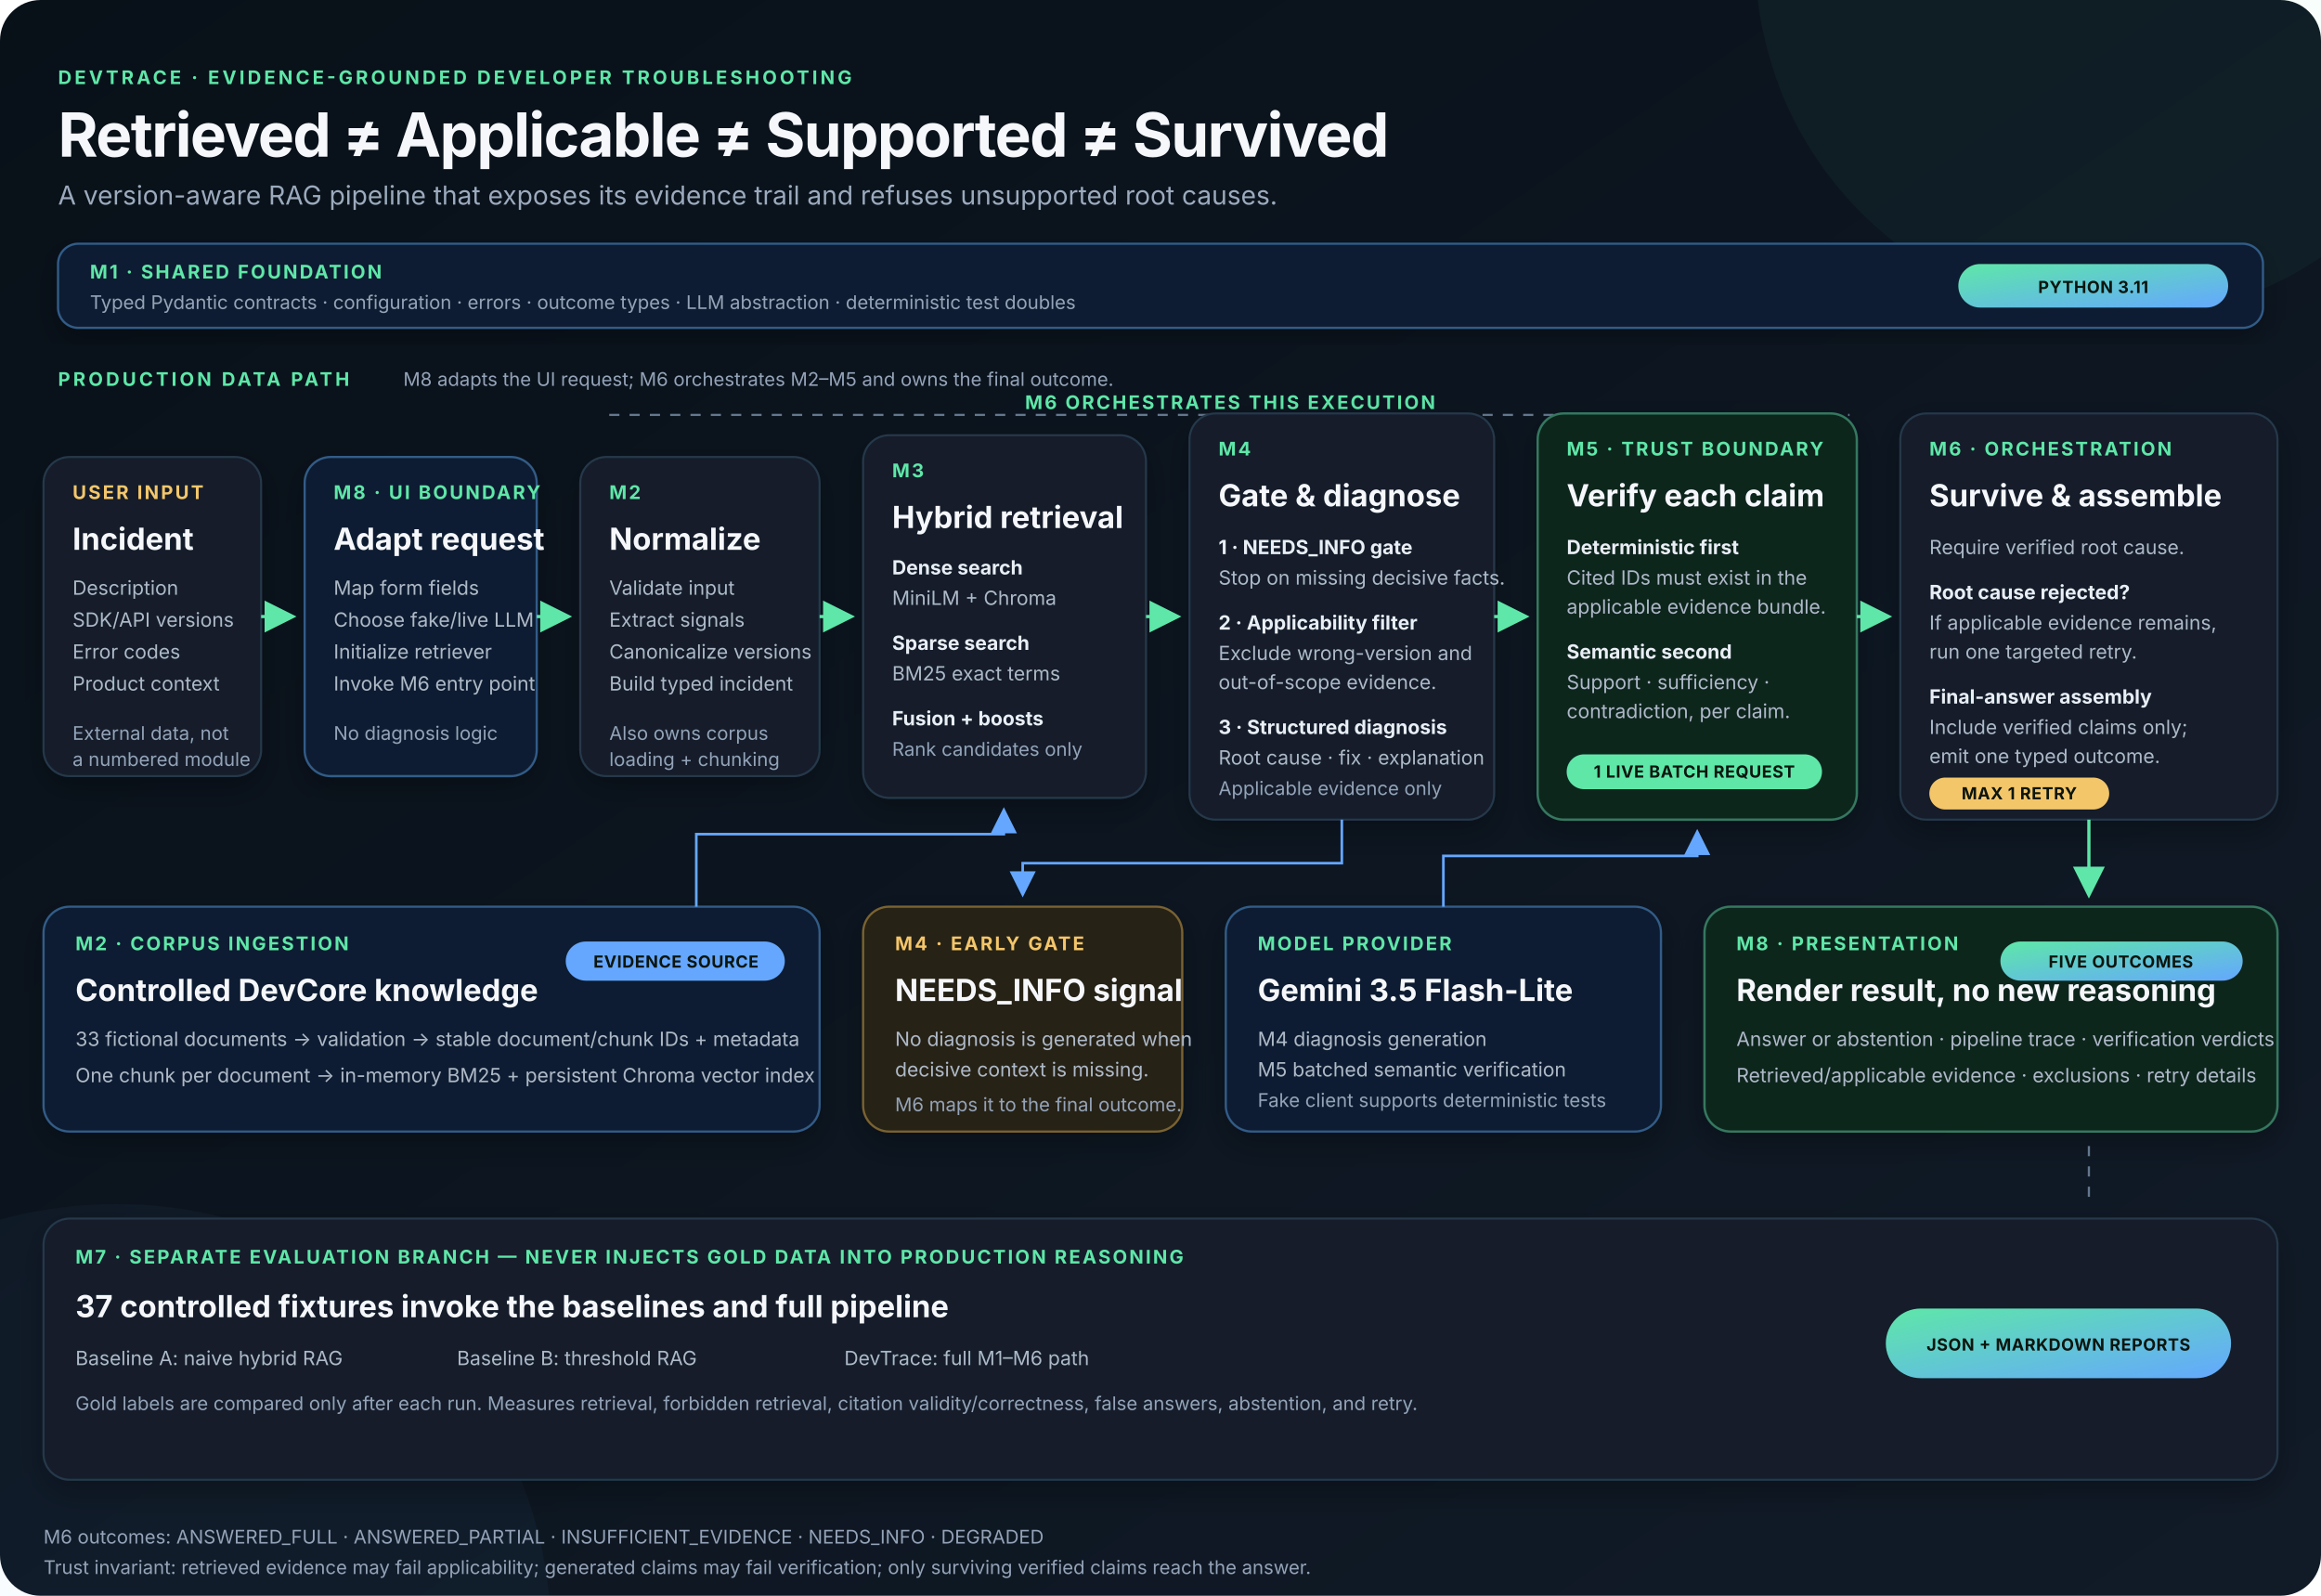
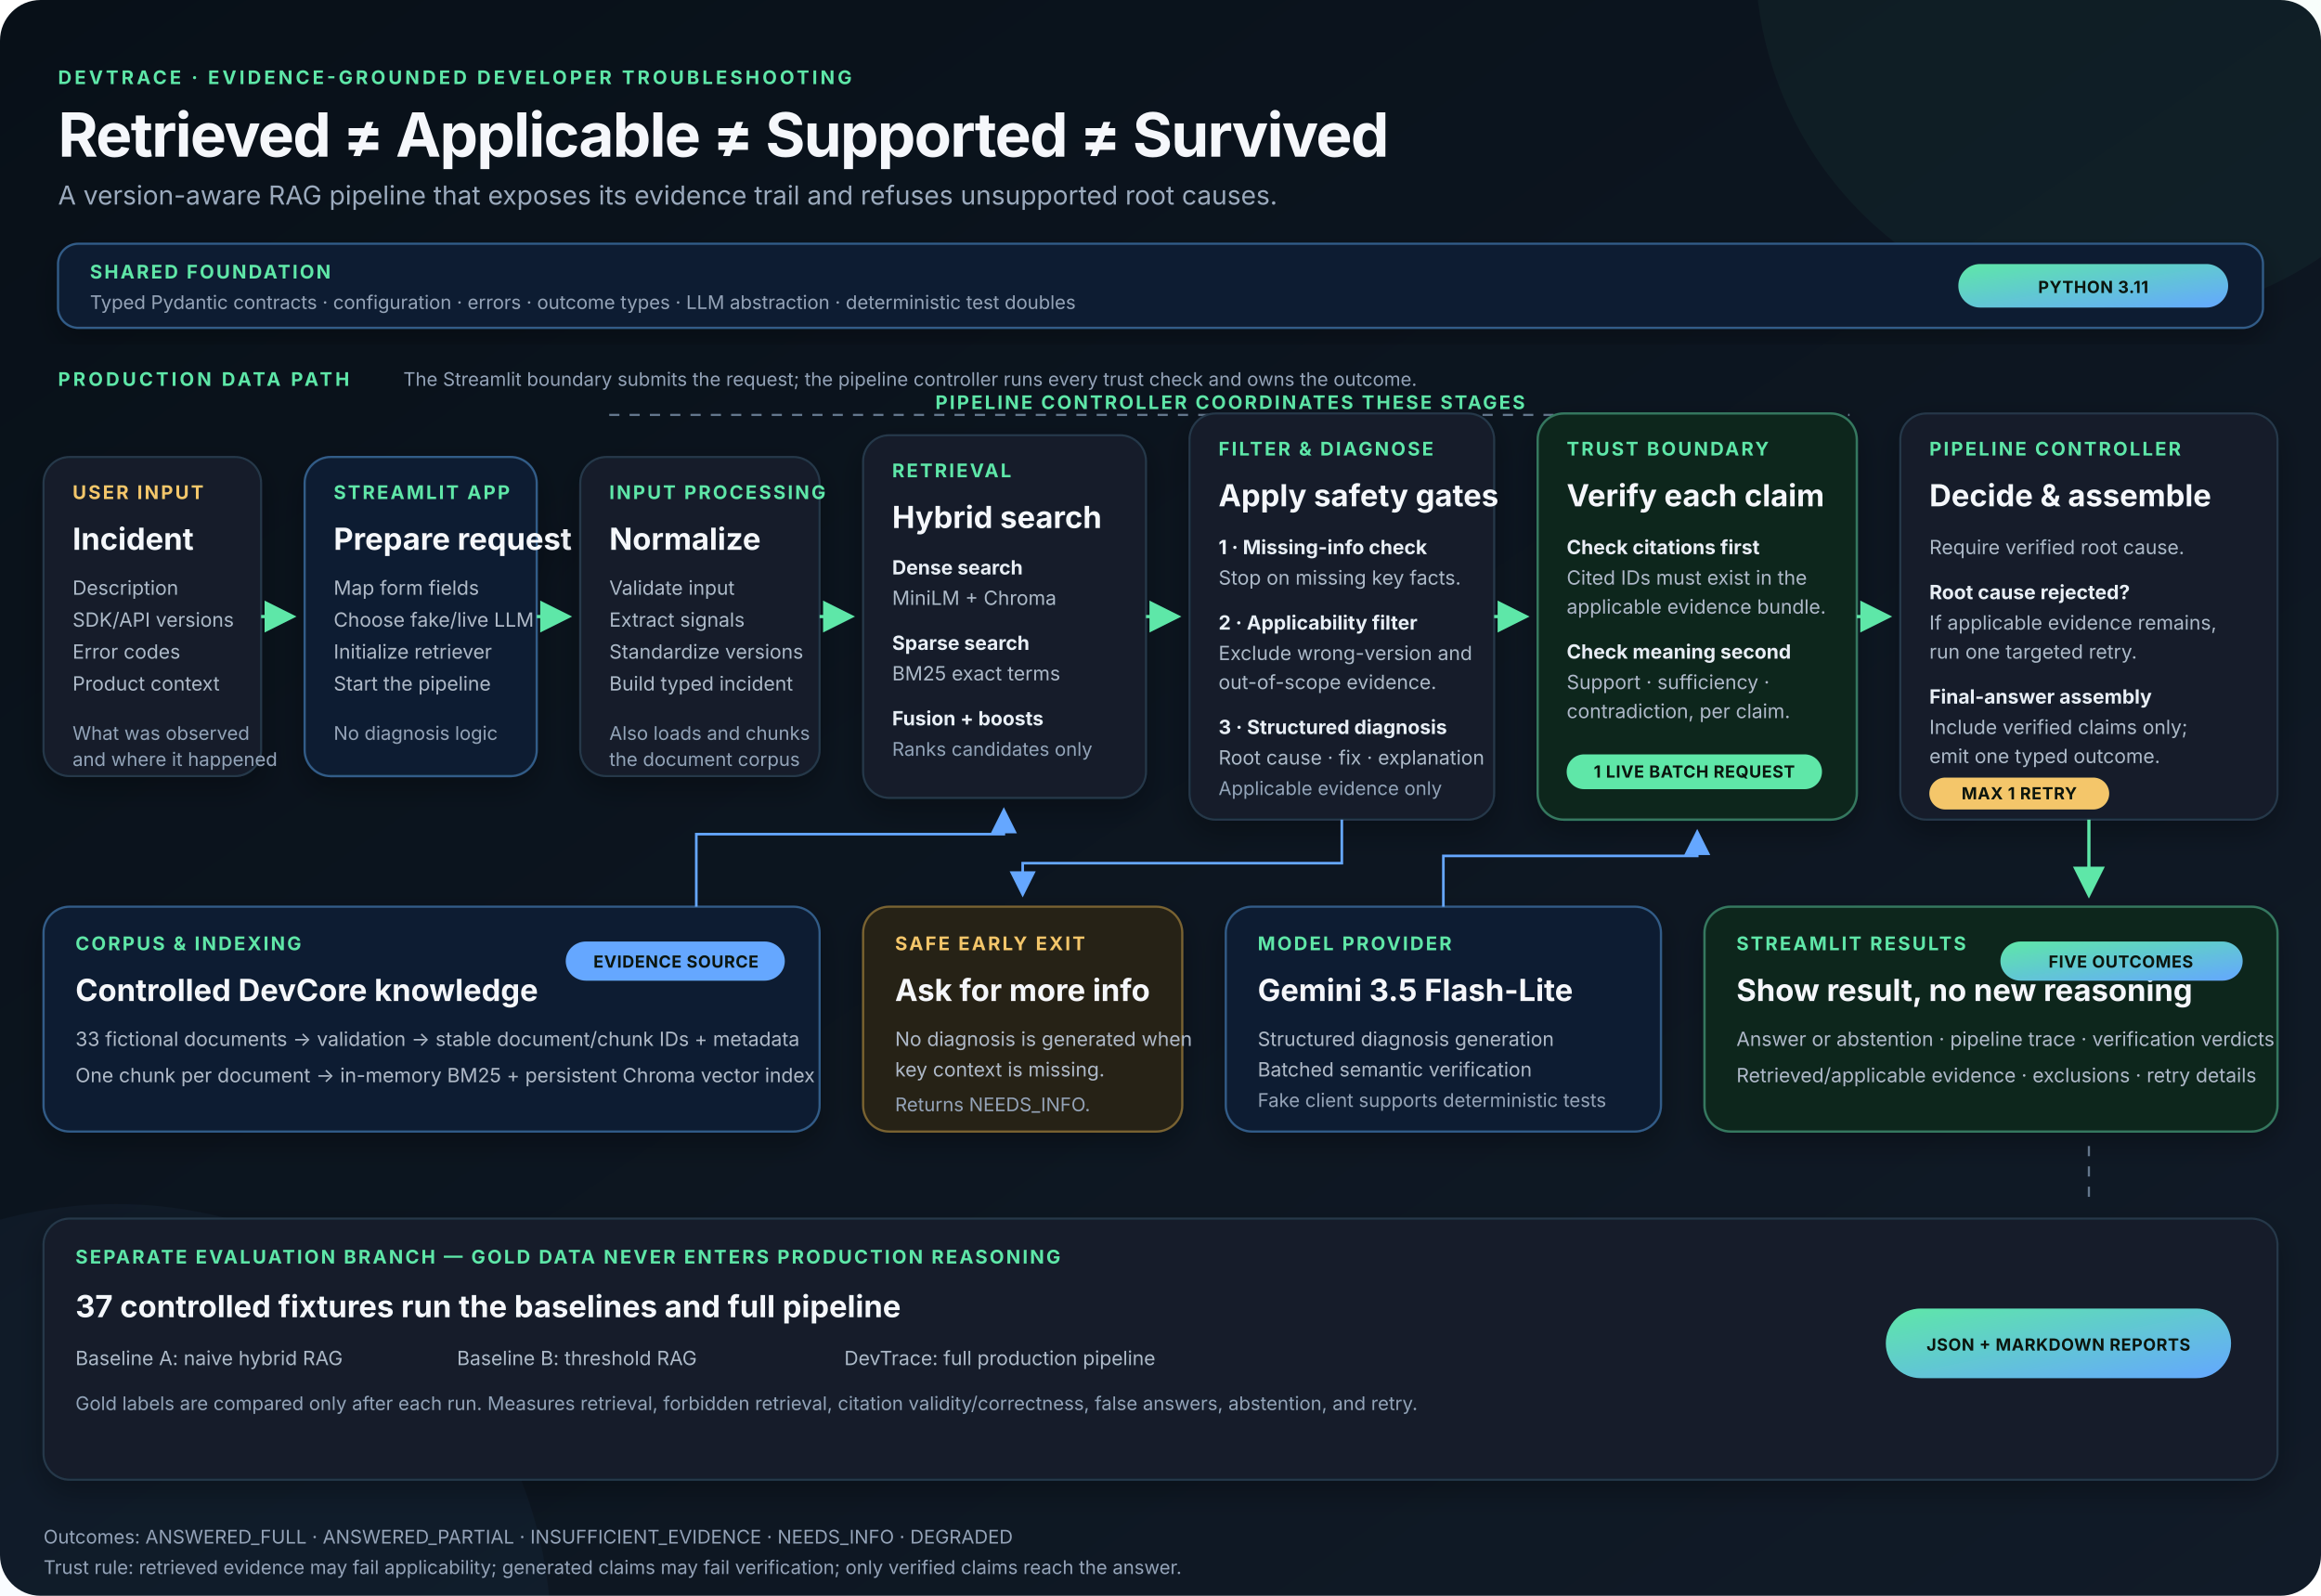
<svg xmlns="http://www.w3.org/2000/svg" width="1600" height="1100" viewBox="0 0 1600 1100" role="img" aria-labelledby="title desc">
  <defs>
    <linearGradient id="bg" x1="0" y1="0" x2="1" y2="1">
      <stop offset="0" stop-color="#081018" />
      <stop offset="1" stop-color="#111b28" />
    </linearGradient>
    <linearGradient id="accent" x1="0" y1="0" x2="1" y2="1">
      <stop offset="0" stop-color="#5ee7a8" />
      <stop offset="1" stop-color="#65a7ff" />
    </linearGradient>
    <filter id="shadow" x="-20%" y="-20%" width="140%" height="140%">
      <feDropShadow dx="0" dy="8" stdDeviation="10" flood-color="#000" flood-opacity=".28" />
    </filter>
    <marker id="arrow" markerWidth="10" markerHeight="10" refX="8" refY="5" orient="auto">
      <path d="M0,0 L10,5 L0,10 z" fill="#5ee7a8" />
    </marker>
    <marker id="arrowBlue" markerWidth="10" markerHeight="10" refX="8" refY="5" orient="auto">
      <path d="M0,0 L10,5 L0,10 z" fill="#65a7ff" />
    </marker>
    <style>
      .title{font:700 42px Inter,Segoe UI,Arial,sans-serif;fill:#f5f7fb;letter-spacing:-1px}.subtitle{font:400 18px Inter,Segoe UI,Arial,sans-serif;fill:#9baabd}.eyebrow{font:700 13px Inter,Segoe UI,Arial,sans-serif;fill:#5ee7a8;letter-spacing:2px}.module{font:700 13px Inter,Segoe UI,Arial,sans-serif;fill:#5ee7a8;letter-spacing:1.4px}.moduleAmber{font:700 13px Inter,Segoe UI,Arial,sans-serif;fill:#f4c66a;letter-spacing:1.4px}.nodeTitle{font:700 21px Inter,Segoe UI,Arial,sans-serif;fill:#f5f7fb}.nodeText{font:400 13.5px Inter,Segoe UI,Arial,sans-serif;fill:#aeb9c8}.small{font:400 13px Inter,Segoe UI,Arial,sans-serif;fill:#94a3b8}.strong{font:650 13.5px Inter,Segoe UI,Arial,sans-serif;fill:#e9eef5}.pill{font:700 11.5px Inter,Segoe UI,Arial,sans-serif;fill:#07130e;letter-spacing:.35px}.box{fill:#121e2b;stroke:#26384a;stroke-width:1.4}.boxAccent{fill:#10251f;stroke:#34785e;stroke-width:1.6}.boxBlue{fill:#111f32;stroke:#315c88;stroke-width:1.5}.boxAmber{fill:#282317;stroke:#7a6330;stroke-width:1.5}.line{fill:none;stroke:#5ee7a8;stroke-width:2.2;marker-end:url(#arrow)}.lineBlue{fill:none;stroke:#65a7ff;stroke-width:1.8;marker-end:url(#arrowBlue)}.lineDash{fill:none;stroke:#64778d;stroke-width:1.5;stroke-dasharray:7 7}
    </style>
  </defs>
  <rect width="1600" height="1100" rx="28" fill="url(#bg)" />
  <circle cx="1460" cy="-30" r="250" fill="#5ee7a8" opacity=".045" />
  <circle cx="80" cy="1130" r="300" fill="#65a7ff" opacity=".04" />
  <text x="40" y="58" class="eyebrow">DEVTRACE · EVIDENCE-GROUNDED DEVELOPER TROUBLESHOOTING</text>
  <text x="40" y="108" class="title">Retrieved ≠ Applicable ≠ Supported ≠ Survived</text>
  <text x="40" y="141" class="subtitle">A version-aware RAG pipeline that exposes its evidence trail and refuses unsupported root causes.</text>
  <g filter="url(#shadow)">
    <rect x="40" y="168" width="1520" height="58" rx="14" class="boxBlue" />
-     <text x="62" y="192" class="module">M1 · SHARED FOUNDATION</text>
+     <text x="62" y="192" class="module">SHARED FOUNDATION</text>
    <text x="62" y="213" class="small">Typed Pydantic contracts · configuration · errors · outcome types · LLM abstraction · deterministic test doubles</text>
    <rect x="1350" y="182" width="186" height="30" rx="15" fill="url(#accent)" />
    <text x="1443" y="202" text-anchor="middle" class="pill">PYTHON 3.11</text>
  </g>
  <text x="40" y="266" class="eyebrow">PRODUCTION DATA PATH</text>
-   <text x="278" y="266" class="small">M8 adapts the UI request; M6 orchestrates M2–M5 and owns the final outcome.</text>
+   <text x="278" y="266" class="small">The Streamlit boundary submits the request; the pipeline controller runs every trust check and owns the outcome.</text>
  <path d="M420 286 H1275" class="lineDash" />
-   <text x="848" y="282" text-anchor="middle" class="module">M6 ORCHESTRATES THIS EXECUTION</text>
+   <text x="848" y="282" text-anchor="middle" class="module">PIPELINE CONTROLLER COORDINATES THESE STAGES</text>
  <g filter="url(#shadow)">
    <rect x="30" y="315" width="150" height="220" rx="18" class="box" />
    <text x="50" y="344" class="moduleAmber">USER INPUT</text>
    <text x="50" y="379" class="nodeTitle">Incident</text>
    <text x="50" y="410" class="nodeText">Description</text>
    <text x="50" y="432" class="nodeText">SDK/API versions</text>
    <text x="50" y="454" class="nodeText">Error codes</text>
    <text x="50" y="476" class="nodeText">Product context</text>
-     <text x="50" y="510" class="small">External data, not</text>
-     <text x="50" y="528" class="small">a numbered module</text>
+     <text x="50" y="510" class="small">What was observed</text>
+     <text x="50" y="528" class="small">and where it happened</text>
  </g>
  <g filter="url(#shadow)">
    <rect x="210" y="315" width="160" height="220" rx="18" class="boxBlue" />
-     <text x="230" y="344" class="module">M8 · UI BOUNDARY</text>
-     <text x="230" y="379" class="nodeTitle">Adapt request</text>
+     <text x="230" y="344" class="module">STREAMLIT APP</text>
+     <text x="230" y="379" class="nodeTitle">Prepare request</text>
    <text x="230" y="410" class="nodeText">Map form fields</text>
    <text x="230" y="432" class="nodeText">Choose fake/live LLM</text>
    <text x="230" y="454" class="nodeText">Initialize retriever</text>
-     <text x="230" y="476" class="nodeText">Invoke M6 entry point</text>
+     <text x="230" y="476" class="nodeText">Start the pipeline</text>
    <text x="230" y="510" class="small">No diagnosis logic</text>
  </g>
  <g filter="url(#shadow)">
    <rect x="400" y="315" width="165" height="220" rx="18" class="box" />
-     <text x="420" y="344" class="module">M2</text>
+     <text x="420" y="344" class="module">INPUT PROCESSING</text>
    <text x="420" y="379" class="nodeTitle">Normalize</text>
    <text x="420" y="410" class="nodeText">Validate input</text>
    <text x="420" y="432" class="nodeText">Extract signals</text>
-     <text x="420" y="454" class="nodeText">Canonicalize versions</text>
+     <text x="420" y="454" class="nodeText">Standardize versions</text>
    <text x="420" y="476" class="nodeText">Build typed incident</text>
-     <text x="420" y="510" class="small">Also owns corpus</text>
-     <text x="420" y="528" class="small">loading + chunking</text>
+     <text x="420" y="510" class="small">Also loads and chunks</text>
+     <text x="420" y="528" class="small">the document corpus</text>
  </g>
  <g filter="url(#shadow)">
    <rect x="595" y="300" width="195" height="250" rx="18" class="box" />
-     <text x="615" y="329" class="module">M3</text>
-     <text x="615" y="364" class="nodeTitle">Hybrid retrieval</text>
+     <text x="615" y="329" class="module">RETRIEVAL</text>
+     <text x="615" y="364" class="nodeTitle">Hybrid search</text>
    <text x="615" y="396" class="strong">Dense search</text>
    <text x="615" y="417" class="nodeText">MiniLM + Chroma</text>
    <text x="615" y="448" class="strong">Sparse search</text>
    <text x="615" y="469" class="nodeText">BM25 exact terms</text>
    <text x="615" y="500" class="strong">Fusion + boosts</text>
-     <text x="615" y="521" class="small">Rank candidates only</text>
+     <text x="615" y="521" class="small">Ranks candidates only</text>
  </g>
  <g filter="url(#shadow)">
    <rect x="820" y="285" width="210" height="280" rx="18" class="box" />
-     <text x="840" y="314" class="module">M4</text>
-     <text x="840" y="349" class="nodeTitle">Gate &amp; diagnose</text>
-     <text x="840" y="382" class="strong">1 · NEEDS_INFO gate</text>
-     <text x="840" y="403" class="nodeText">Stop on missing decisive facts.</text>
+     <text x="840" y="314" class="module">FILTER &amp; DIAGNOSE</text>
+     <text x="840" y="349" class="nodeTitle">Apply safety gates</text>
+     <text x="840" y="382" class="strong">1 · Missing-info check</text>
+     <text x="840" y="403" class="nodeText">Stop on missing key facts.</text>
    <text x="840" y="434" class="strong">2 · Applicability filter</text>
    <text x="840" y="455" class="nodeText">Exclude wrong-version and</text>
    <text x="840" y="475" class="nodeText">out-of-scope evidence.</text>
    <text x="840" y="506" class="strong">3 · Structured diagnosis</text>
    <text x="840" y="527" class="nodeText">Root cause · fix · explanation</text>
    <text x="840" y="548" class="small">Applicable evidence only</text>
  </g>
  <g filter="url(#shadow)">
    <rect x="1060" y="285" width="220" height="280" rx="18" class="boxAccent" />
-     <text x="1080" y="314" class="module">M5 · TRUST BOUNDARY</text>
+     <text x="1080" y="314" class="module">TRUST BOUNDARY</text>
    <text x="1080" y="349" class="nodeTitle">Verify each claim</text>
-     <text x="1080" y="382" class="strong">Deterministic first</text>
+     <text x="1080" y="382" class="strong">Check citations first</text>
    <text x="1080" y="403" class="nodeText">Cited IDs must exist in the</text>
    <text x="1080" y="423" class="nodeText">applicable evidence bundle.</text>
-     <text x="1080" y="454" class="strong">Semantic second</text>
+     <text x="1080" y="454" class="strong">Check meaning second</text>
    <text x="1080" y="475" class="nodeText">Support · sufficiency ·</text>
    <text x="1080" y="495" class="nodeText">contradiction, per claim.</text>
    <rect x="1080" y="520" width="176" height="24" rx="12" fill="#5ee7a8" />
    <text x="1168" y="536" text-anchor="middle" class="pill">1 LIVE BATCH REQUEST</text>
  </g>
  <g filter="url(#shadow)">
    <rect x="1310" y="285" width="260" height="280" rx="18" class="box" />
-     <text x="1330" y="314" class="module">M6 · ORCHESTRATION</text>
-     <text x="1330" y="349" class="nodeTitle">Survive &amp; assemble</text>
+     <text x="1330" y="314" class="module">PIPELINE CONTROLLER</text>
+     <text x="1330" y="349" class="nodeTitle">Decide &amp; assemble</text>
    <text x="1330" y="382" class="nodeText">Require verified root cause.</text>
    <text x="1330" y="413" class="strong">Root cause rejected?</text>
    <text x="1330" y="434" class="nodeText">If applicable evidence remains,</text>
    <text x="1330" y="454" class="nodeText">run one targeted retry.</text>
    <text x="1330" y="485" class="strong">Final-answer assembly</text>
    <text x="1330" y="506" class="nodeText">Include verified claims only;</text>
    <text x="1330" y="526" class="nodeText">emit one typed outcome.</text>
    <rect x="1330" y="536" width="124" height="22" rx="11" fill="#f4c66a" />
    <text x="1392" y="551" text-anchor="middle" class="pill">MAX 1 RETRY</text>
  </g>
  <path d="M180 425 H200" class="line" />
  <path d="M370 425 H390" class="line" />
  <path d="M565 425 H585" class="line" />
  <path d="M790 425 H810" class="line" />
  <path d="M1030 425 H1050" class="line" />
  <path d="M1280 425 H1300" class="line" />
  <g filter="url(#shadow)">
    <rect x="30" y="625" width="535" height="155" rx="18" class="boxBlue" />
-     <text x="52" y="655" class="module">M2 · CORPUS INGESTION</text>
+     <text x="52" y="655" class="module">CORPUS &amp; INDEXING</text>
    <text x="52" y="690" class="nodeTitle">Controlled DevCore knowledge</text>
    <text x="52" y="721" class="nodeText">33 fictional documents → validation → stable document/chunk IDs + metadata</text>
    <text x="52" y="746" class="nodeText">One chunk per document → in-memory BM25 + persistent Chroma vector index</text>
    <rect x="390" y="649" width="151" height="27" rx="14" fill="#65a7ff" />
    <text x="466" y="667" text-anchor="middle" class="pill">EVIDENCE SOURCE</text>
  </g>
  <path d="M480 625 V575 H692 V560" class="lineBlue" />
  <g filter="url(#shadow)">
    <rect x="595" y="625" width="220" height="155" rx="18" class="boxAmber" />
-     <text x="617" y="655" class="moduleAmber">M4 · EARLY GATE</text>
-     <text x="617" y="690" class="nodeTitle">NEEDS_INFO signal</text>
+     <text x="617" y="655" class="moduleAmber">SAFE EARLY EXIT</text>
+     <text x="617" y="690" class="nodeTitle">Ask for more info</text>
    <text x="617" y="721" class="nodeText">No diagnosis is generated when</text>
-     <text x="617" y="742" class="nodeText">decisive context is missing.</text>
-     <text x="617" y="766" class="small">M6 maps it to the final outcome.</text>
+     <text x="617" y="742" class="nodeText">key context is missing.</text>
+     <text x="617" y="766" class="small">Returns NEEDS_INFO.</text>
  </g>
  <path d="M925 565 V595 H705 V615" class="lineBlue" />
  <g filter="url(#shadow)">
    <rect x="845" y="625" width="300" height="155" rx="18" class="boxBlue" />
    <text x="867" y="655" class="module">MODEL PROVIDER</text>
    <text x="867" y="690" class="nodeTitle">Gemini 3.5 Flash-Lite</text>
-     <text x="867" y="721" class="nodeText">M4 diagnosis generation</text>
-     <text x="867" y="742" class="nodeText">M5 batched semantic verification</text>
+     <text x="867" y="721" class="nodeText">Structured diagnosis generation</text>
+     <text x="867" y="742" class="nodeText">Batched semantic verification</text>
    <text x="867" y="763" class="small">Fake client supports deterministic tests</text>
  </g>
  <path d="M995 625 V590 H1170 V575" class="lineBlue" />
  <g filter="url(#shadow)">
    <rect x="1175" y="625" width="395" height="155" rx="18" class="boxAccent" />
-     <text x="1197" y="655" class="module">M8 · PRESENTATION</text>
-     <text x="1197" y="690" class="nodeTitle">Render result, no new reasoning</text>
+     <text x="1197" y="655" class="module">STREAMLIT RESULTS</text>
+     <text x="1197" y="690" class="nodeTitle">Show result, no new reasoning</text>
    <text x="1197" y="721" class="nodeText">Answer or abstention · pipeline trace · verification verdicts</text>
    <text x="1197" y="746" class="nodeText">Retrieved/applicable evidence · exclusions · retry details</text>
    <rect x="1379" y="649" width="167" height="27" rx="14" fill="url(#accent)" />
    <text x="1462" y="667" text-anchor="middle" class="pill">FIVE OUTCOMES</text>
  </g>
  <path d="M1440 565 V615" class="line" />
  <path d="M1440 790 V825" class="lineDash" />
  <g filter="url(#shadow)">
    <rect x="30" y="840" width="1540" height="180" rx="18" class="box" />
-     <text x="52" y="871" class="module">M7 · SEPARATE EVALUATION BRANCH — NEVER INJECTS GOLD DATA INTO PRODUCTION REASONING</text>
-     <text x="52" y="908" class="nodeTitle">37 controlled fixtures invoke the baselines and full pipeline</text>
+     <text x="52" y="871" class="module">SEPARATE EVALUATION BRANCH — GOLD DATA NEVER ENTERS PRODUCTION REASONING</text>
+     <text x="52" y="908" class="nodeTitle">37 controlled fixtures run the baselines and full pipeline</text>
    <text x="52" y="941" class="nodeText">Baseline A: naive hybrid RAG</text>
    <text x="315" y="941" class="nodeText">Baseline B: threshold RAG</text>
-     <text x="582" y="941" class="nodeText">DevTrace: full M1–M6 path</text>
+     <text x="582" y="941" class="nodeText">DevTrace: full production pipeline</text>
    <text x="52" y="972" class="small">Gold labels are compared only after each run. Measures retrieval, forbidden retrieval, citation validity/correctness, false answers, abstention, and retry.</text>
    <rect x="1300" y="902" width="238" height="48" rx="24" fill="url(#accent)" />
    <text x="1419" y="931" text-anchor="middle" class="pill">JSON + MARKDOWN REPORTS</text>
  </g>
-   <text x="30" y="1064" class="small">M6 outcomes: ANSWERED_FULL · ANSWERED_PARTIAL · INSUFFICIENT_EVIDENCE · NEEDS_INFO · DEGRADED</text>
-   <text x="30" y="1085" class="small">Trust invariant: retrieved evidence may fail applicability; generated claims may fail verification; only surviving verified claims reach the answer.</text>
+   <text x="30" y="1064" class="small">Outcomes: ANSWERED_FULL · ANSWERED_PARTIAL · INSUFFICIENT_EVIDENCE · NEEDS_INFO · DEGRADED</text>
+   <text x="30" y="1085" class="small">Trust rule: retrieved evidence may fail applicability; generated claims may fail verification; only verified claims reach the answer.</text>
</svg>
